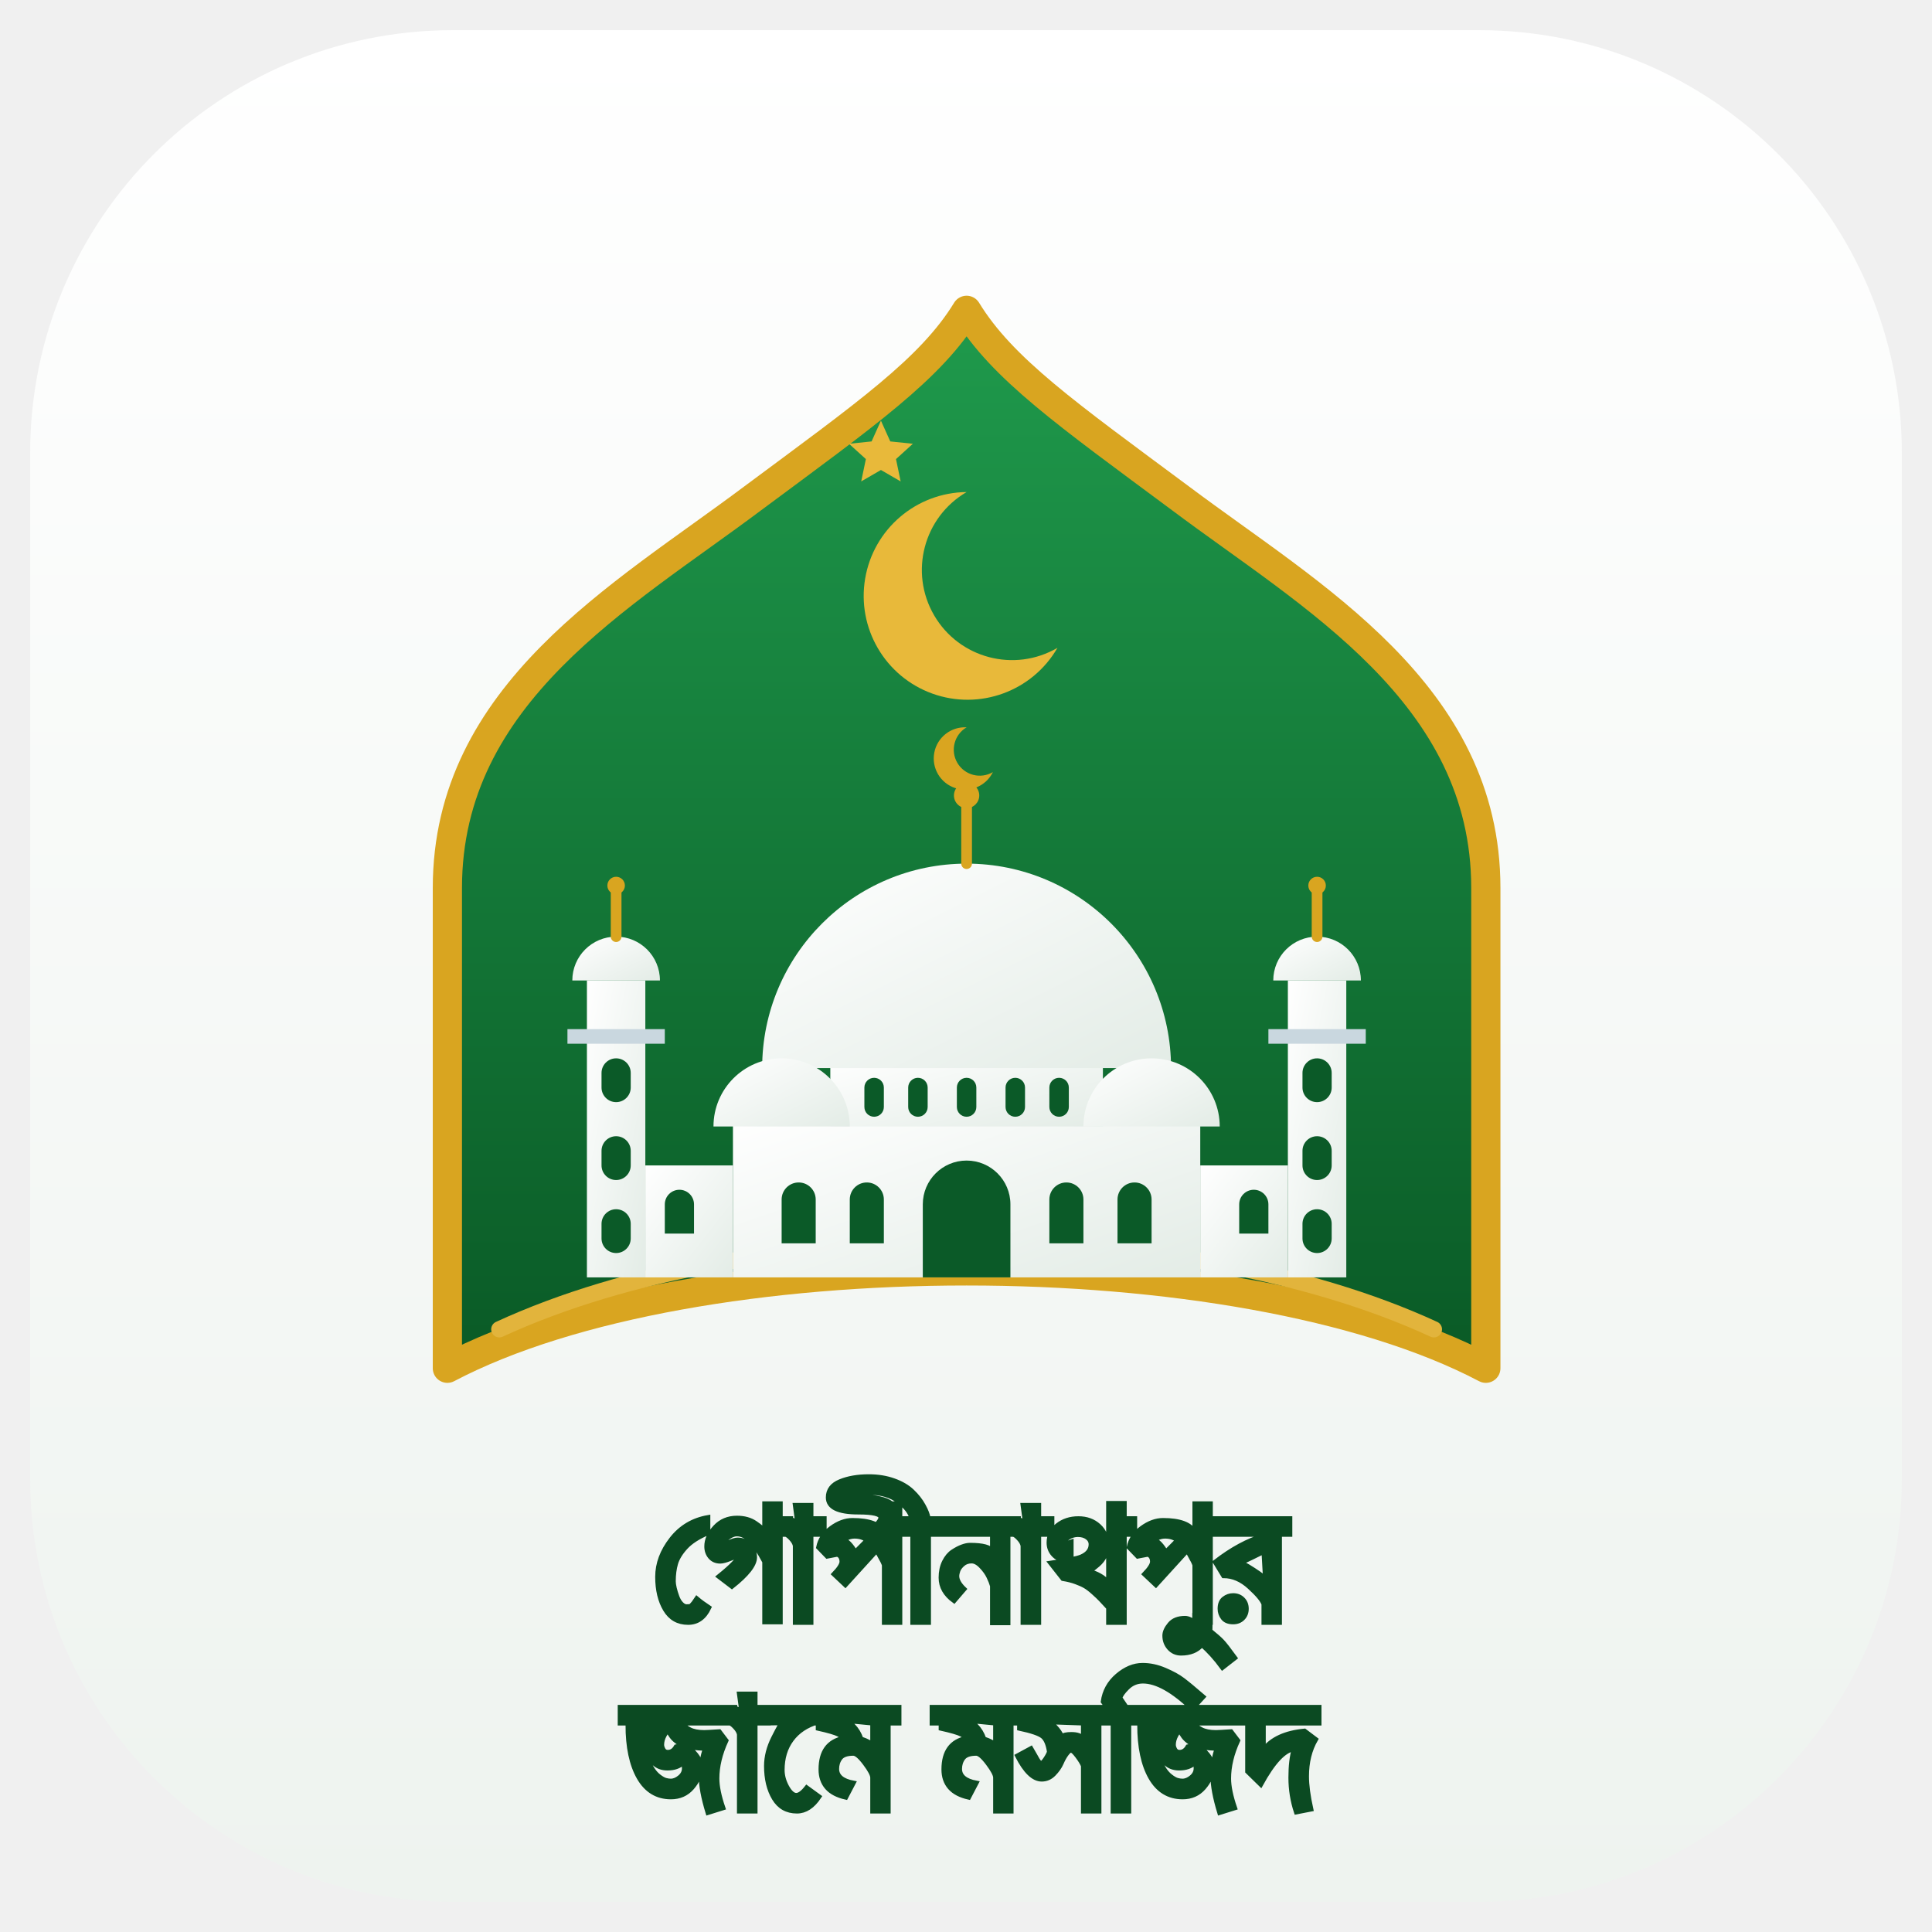
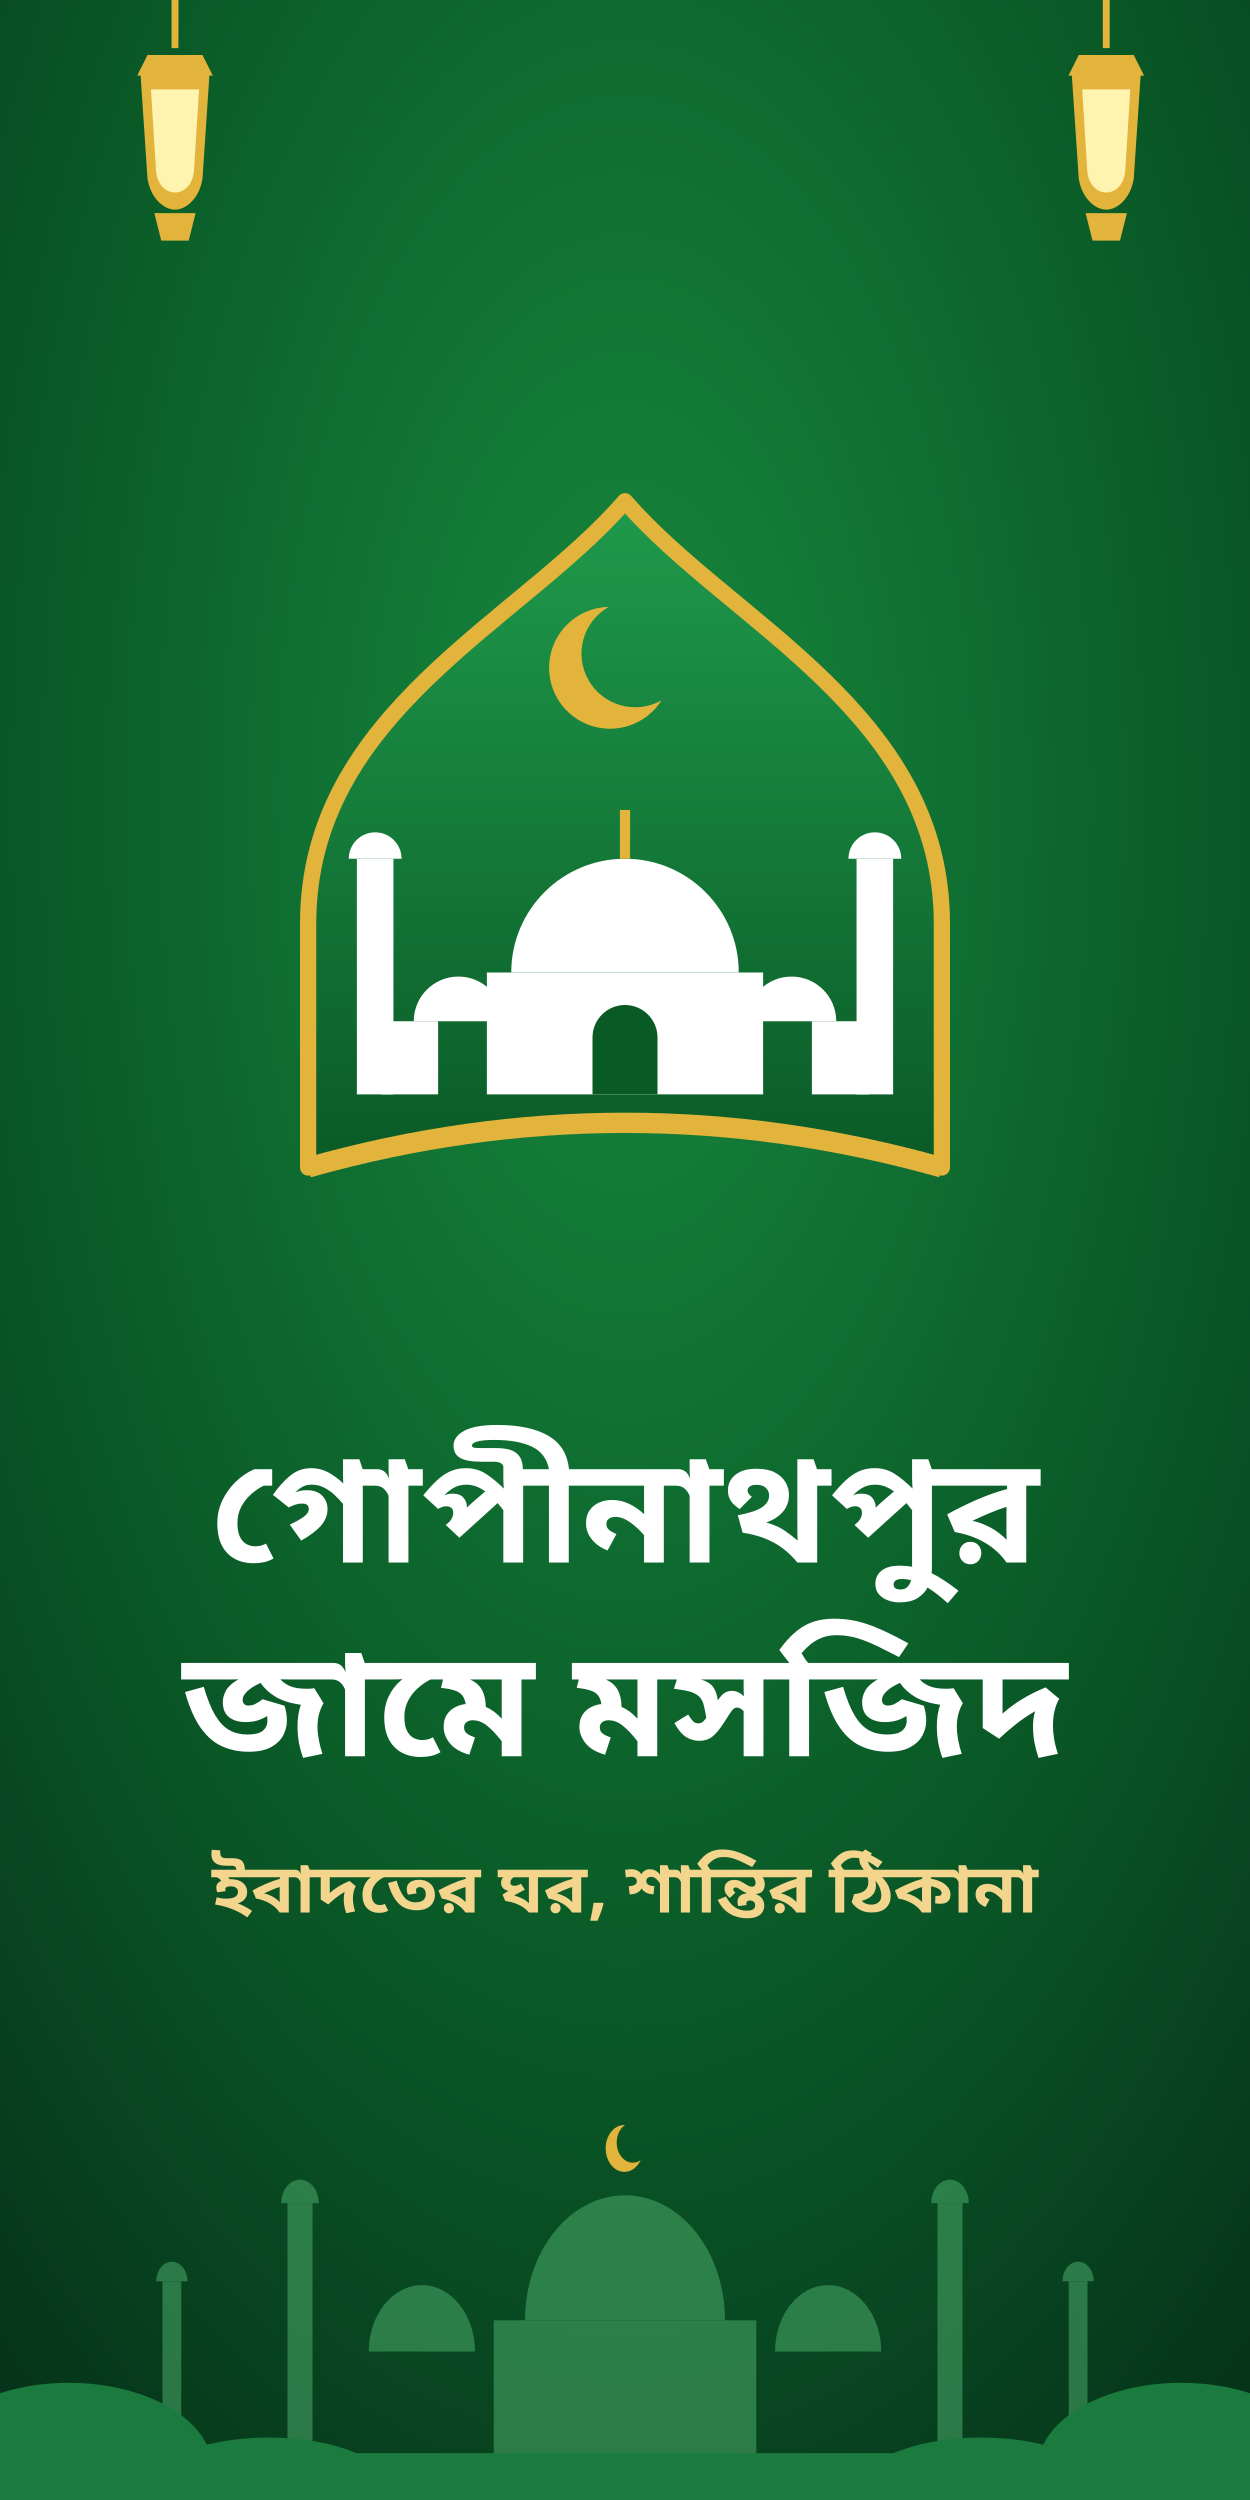
- <svg xmlns="http://www.w3.org/2000/svg" viewBox="0 0 512 512" width="512" height="512">
+ <svg xmlns="http://www.w3.org/2000/svg" viewBox="0 0 400 800" width="400" height="800">
  <defs>
-     <linearGradient id="ag" x1="0" y1="0" x2="0" y2="1">
-       <stop offset="0" stop-color="#1f9a4c" />
-       <stop offset="1" stop-color="#0a5a26" />
-     </linearGradient>
-     <linearGradient id="mi" x1="0" y1="0" x2="1" y2="1">
-       <stop offset="0" stop-color="#ffffff" />
-       <stop offset="1" stop-color="#e3ece6" />
-     </linearGradient>
-     <linearGradient id="tb" x1="0" y1="0" x2="0" y2="1">
-       <stop offset="0" stop-color="#ffffff" />
-       <stop offset="1" stop-color="#eef3ef" />
-     </linearGradient>
+     <radialGradient id="bg" cx=".5" cy=".32" r=".85">
+       <stop offset="0" stop-color="#17893f" />
+       <stop offset=".5" stop-color="#0b5f29" />
+       <stop offset="1" stop-color="#052e18" />
+     </radialGradient>
  </defs>
-   <rect x="8" y="8" width="496" height="496" rx="112" fill="url(#tb)" />
-   <g transform="translate(36 10) scale(0.86)">
-     <path d="M96 410V262C96 202 150 172 190 142C225 116 245 102 256 84C267 102 287 116 322 142C362 172 416 202 416 262V410C340 370 172 370 96 410Z" fill="url(#ag)" stroke="#d9a520" stroke-width="9" stroke-linejoin="round" />
-     <path d="M112 398C190 362 322 362 400 398" fill="none" stroke="#e2b43c" stroke-width="5" stroke-linecap="round" />
-     <path d="M256 140a32 32 0 1 0 28 48 25 25 0 1 1-28-48z" fill="#e8b93a" />
-     <path d="M292 150l3.6 8 8.7.9-6.5 5.9 1.8 8.6-7.6-4.4-7.6 4.4 1.8-8.6-6.5-5.9 8.7-.9z" fill="#e8b93a" transform="translate(-4 -2) scale(.8)" />
-     <g transform="translate(256 382) scale(1.5) translate(-100 -125)">
-       <g fill="url(#mi)">
-         <rect x="52" y="92" width="96" height="33" />
-         <rect x="72" y="80" width="56" height="14" />
-         <path d="M58 82A42 42 0 0 1 142 82Z" />
-         <path d="M48 94A14 14 0 0 1 76 94Z" />
-         <path d="M124 94A14 14 0 0 1 152 94Z" />
-         <rect x="34" y="102" width="18" height="23" />
-         <rect x="148" y="102" width="18" height="23" />
-         <rect x="22" y="64" width="12" height="61" />
-         <path d="M19 64A9 9 0 0 1 37 64Z" />
-         <rect x="166" y="64" width="12" height="61" />
-         <path d="M163 64A9 9 0 0 1 181 64Z" />
-       </g>
-       <g fill="#c9d7df">
-         <rect x="18" y="74" width="20" height="3" />
-         <rect x="162" y="74" width="20" height="3" />
-       </g>
-       <g stroke="#d9a520" stroke-width="2.2" stroke-linecap="round" fill="none">
-         <path d="M100 40V28M28 55V46M172 55V46" />
-       </g>
-       <g fill="#d9a520">
-         <circle cx="100" cy="26" r="2.6" />
-         <circle cx="28" cy="44.5" r="1.8" />
-         <circle cx="172" cy="44.5" r="1.8" />
-         <path d="M100 12a6.4 6.4 0 1 0 5.4 9.2 5 5 0 1 1-5.4-9.2z" />
-       </g>
-       <g fill="#0b5a28">
-         <path d="M91 125v-15a9 9 0 0 1 18 0v15z" />
-         <path d="M62 118v-9a3.5 3.5 0 0 1 7 0v9zM76 118v-9a3.5 3.5 0 0 1 7 0v9zM117 118v-9a3.5 3.5 0 0 1 7 0v9zM131 118v-9a3.5 3.5 0 0 1 7 0v9z" />
-         <path d="M38 116v-6a3 3 0 0 1 6 0v6zM156 116v-6a3 3 0 0 1 6 0v6z" />
-         <rect x="25" y="80" width="6" height="9" rx="3" />
-         <rect x="25" y="96" width="6" height="9" rx="3" />
-         <rect x="25" y="111" width="6" height="9" rx="3" />
-         <rect x="169" y="80" width="6" height="9" rx="3" />
-         <rect x="169" y="96" width="6" height="9" rx="3" />
-         <rect x="169" y="111" width="6" height="9" rx="3" />
-         <rect x="79" y="84" width="4" height="8" rx="2" />
-         <rect x="88" y="84" width="4" height="8" rx="2" />
-         <rect x="98" y="84" width="4" height="8" rx="2" />
-         <rect x="108" y="84" width="4" height="8" rx="2" />
-         <rect x="117" y="84" width="4" height="8" rx="2" />
-       </g>
+   <rect width="400" height="800" fill="url(#bg)" />
+   <g transform="translate(34 0) scale(1.1)">
+     <path d="M20 0v14" stroke="#e2b43c" stroke-width="2" fill="none" />
+     <path d="M12 16h16l3 6H9zM10 22h20l-2 30c-1 6-5 9-8 9s-7-3-8-9z" fill="#e2b43c" />
+     <path d="M13 26h14l-1.5 24c-.5 4-3 6-5.5 6s-5-2-5.5-6z" fill="#fff3b0" />
+     <path d="M14 62h12l-2 8h-8z" fill="#e2b43c" />
+   </g>
+   <g transform="translate(332 0) scale(1.1)">
+     <path d="M20 0v14" stroke="#e2b43c" stroke-width="2" fill="none" />
+     <path d="M12 16h16l3 6H9zM10 22h20l-2 30c-1 6-5 9-8 9s-7-3-8-9z" fill="#e2b43c" />
+     <path d="M13 26h14l-1.5 24c-.5 4-3 6-5.5 6s-5-2-5.5-6z" fill="#fff3b0" />
+     <path d="M14 62h12l-2 8h-8z" fill="#e2b43c" />
+   </g>
+   <g transform="translate(70 150) scale(1.3)">
+     <defs>
+       <linearGradient id="spg" x1="0" y1="0" x2="0" y2="1">
+         <stop offset="0" stop-color="#1f9a4c" />
+         <stop offset="1" stop-color="#0a5a26" />
+       </linearGradient>
+     </defs>
+     <path d="M100 8C126 38 178 60 178 112v60Q100 150 22 172v-60C22 60 74 38 100 8z" fill="url(#spg)" stroke="#e2b43c" stroke-width="4" stroke-linejoin="round" />
+     <path d="M96 34a15 15 0 1 0 13 23 11.500 11.500 0 1 1-13-23z" fill="#e2b43c" />
+     <g fill="#fff">
+       <path d="M72 124a28 28 0 0 1 56 0z" />
+       <rect x="66" y="124" width="68" height="30" />
+       <path d="M48 136a11 11 0 0 1 22 0z" />
+       <path d="M130 136a11 11 0 0 1 22 0z" />
+       <rect x="40" y="136" width="14" height="18" />
+       <rect x="146" y="136" width="14" height="18" />
+       <rect x="34" y="96" width="9" height="58" />
+       <path d="M32 96a6.500 6.500 0 0 1 13 0z" />
+       <rect x="157" y="96" width="9" height="58" />
+       <path d="M155 96a6.500 6.500 0 0 1 13 0z" />
+     </g>
+     <path d="M92 154v-14a8 8 0 0 1 16 0v14z" fill="#0a5a26" />
+     <path d="M100 96V84" stroke="#e2b43c" stroke-width="2.500" />
+     <path d="M22 172Q100 150 178 172" fill="none" stroke="#e2b43c" stroke-width="5" />
+   </g>
+   <g fill="#fff" text-anchor="middle" font-family="'Hind Siliguri','Noto Sans Bengali','Kohinoor Bangla','Siyam Rupali',sans-serif" font-weight="700" font-size="48">
+     <text x="200" y="500">গোপীনাথপুর</text>
+     <text x="200" y="562">জামে মসজিদ</text>
+   </g>
+   <text x="200" y="612" text-anchor="middle" fill="#f4d58d" font-family="'Hind Siliguri','Noto Sans Bengali','Kohinoor Bangla','Siyam Rupali',sans-serif" font-weight="600" font-size="22">ইবাদতের ঘর, শান্তির ঠিকানা</text>
+   <g transform="translate(0 650) scale(1 1.25)">
+     <g fill="#4fb36f" opacity=".5">
+       <path d="M168 74a32 32 0 0 1 64 0z" />
+       <rect x="158" y="74" width="84" height="40" />
+       <path d="M118 82a17 17 0 0 1 34 0z" />
+       <path d="M248 82a17 17 0 0 1 34 0z" />
+       <rect x="92" y="44" width="8" height="70" />
+       <path d="M90 44a6 6 0 0 1 12 0z" />
+       <rect x="300" y="44" width="8" height="70" />
+       <path d="M298 44a6 6 0 0 1 12 0z" />
+       <rect x="52" y="64" width="6" height="50" />
+       <path d="M50 64a5 5 0 0 1 10 0z" />
+       <rect x="342" y="64" width="6" height="50" />
+       <path d="M340 64a5 5 0 0 1 10 0z" />
+     </g>
+     <path d="M200 24a6 6 0 1 0 5 9 4.6 4.6 0 1 1-5-9z" fill="#e2b43c" />
+     <g fill="#1b7a3d">
+       <ellipse cx="22" cy="112" rx="46" ry="22" />
+       <ellipse cx="378" cy="112" rx="46" ry="22" />
+       <ellipse cx="86" cy="118" rx="40" ry="14" />
+       <ellipse cx="314" cy="118" rx="40" ry="14" />
+       <rect x="0" y="108" width="400" height="12" />
    </g>
  </g>
-   <g font-family="Hind Siliguri,FreeSans,sans-serif" font-weight="700" fill="#0b4a22" text-anchor="middle" font-size="46">
-     <text x="256" y="430" stroke="#0b4a22" stroke-width="1.2">গোপীনাথপুর</text>
-     <text x="256" y="480" stroke="#0b4a22" stroke-width="1.2">জামে মসজিদ</text>
-   </g>
</svg>
